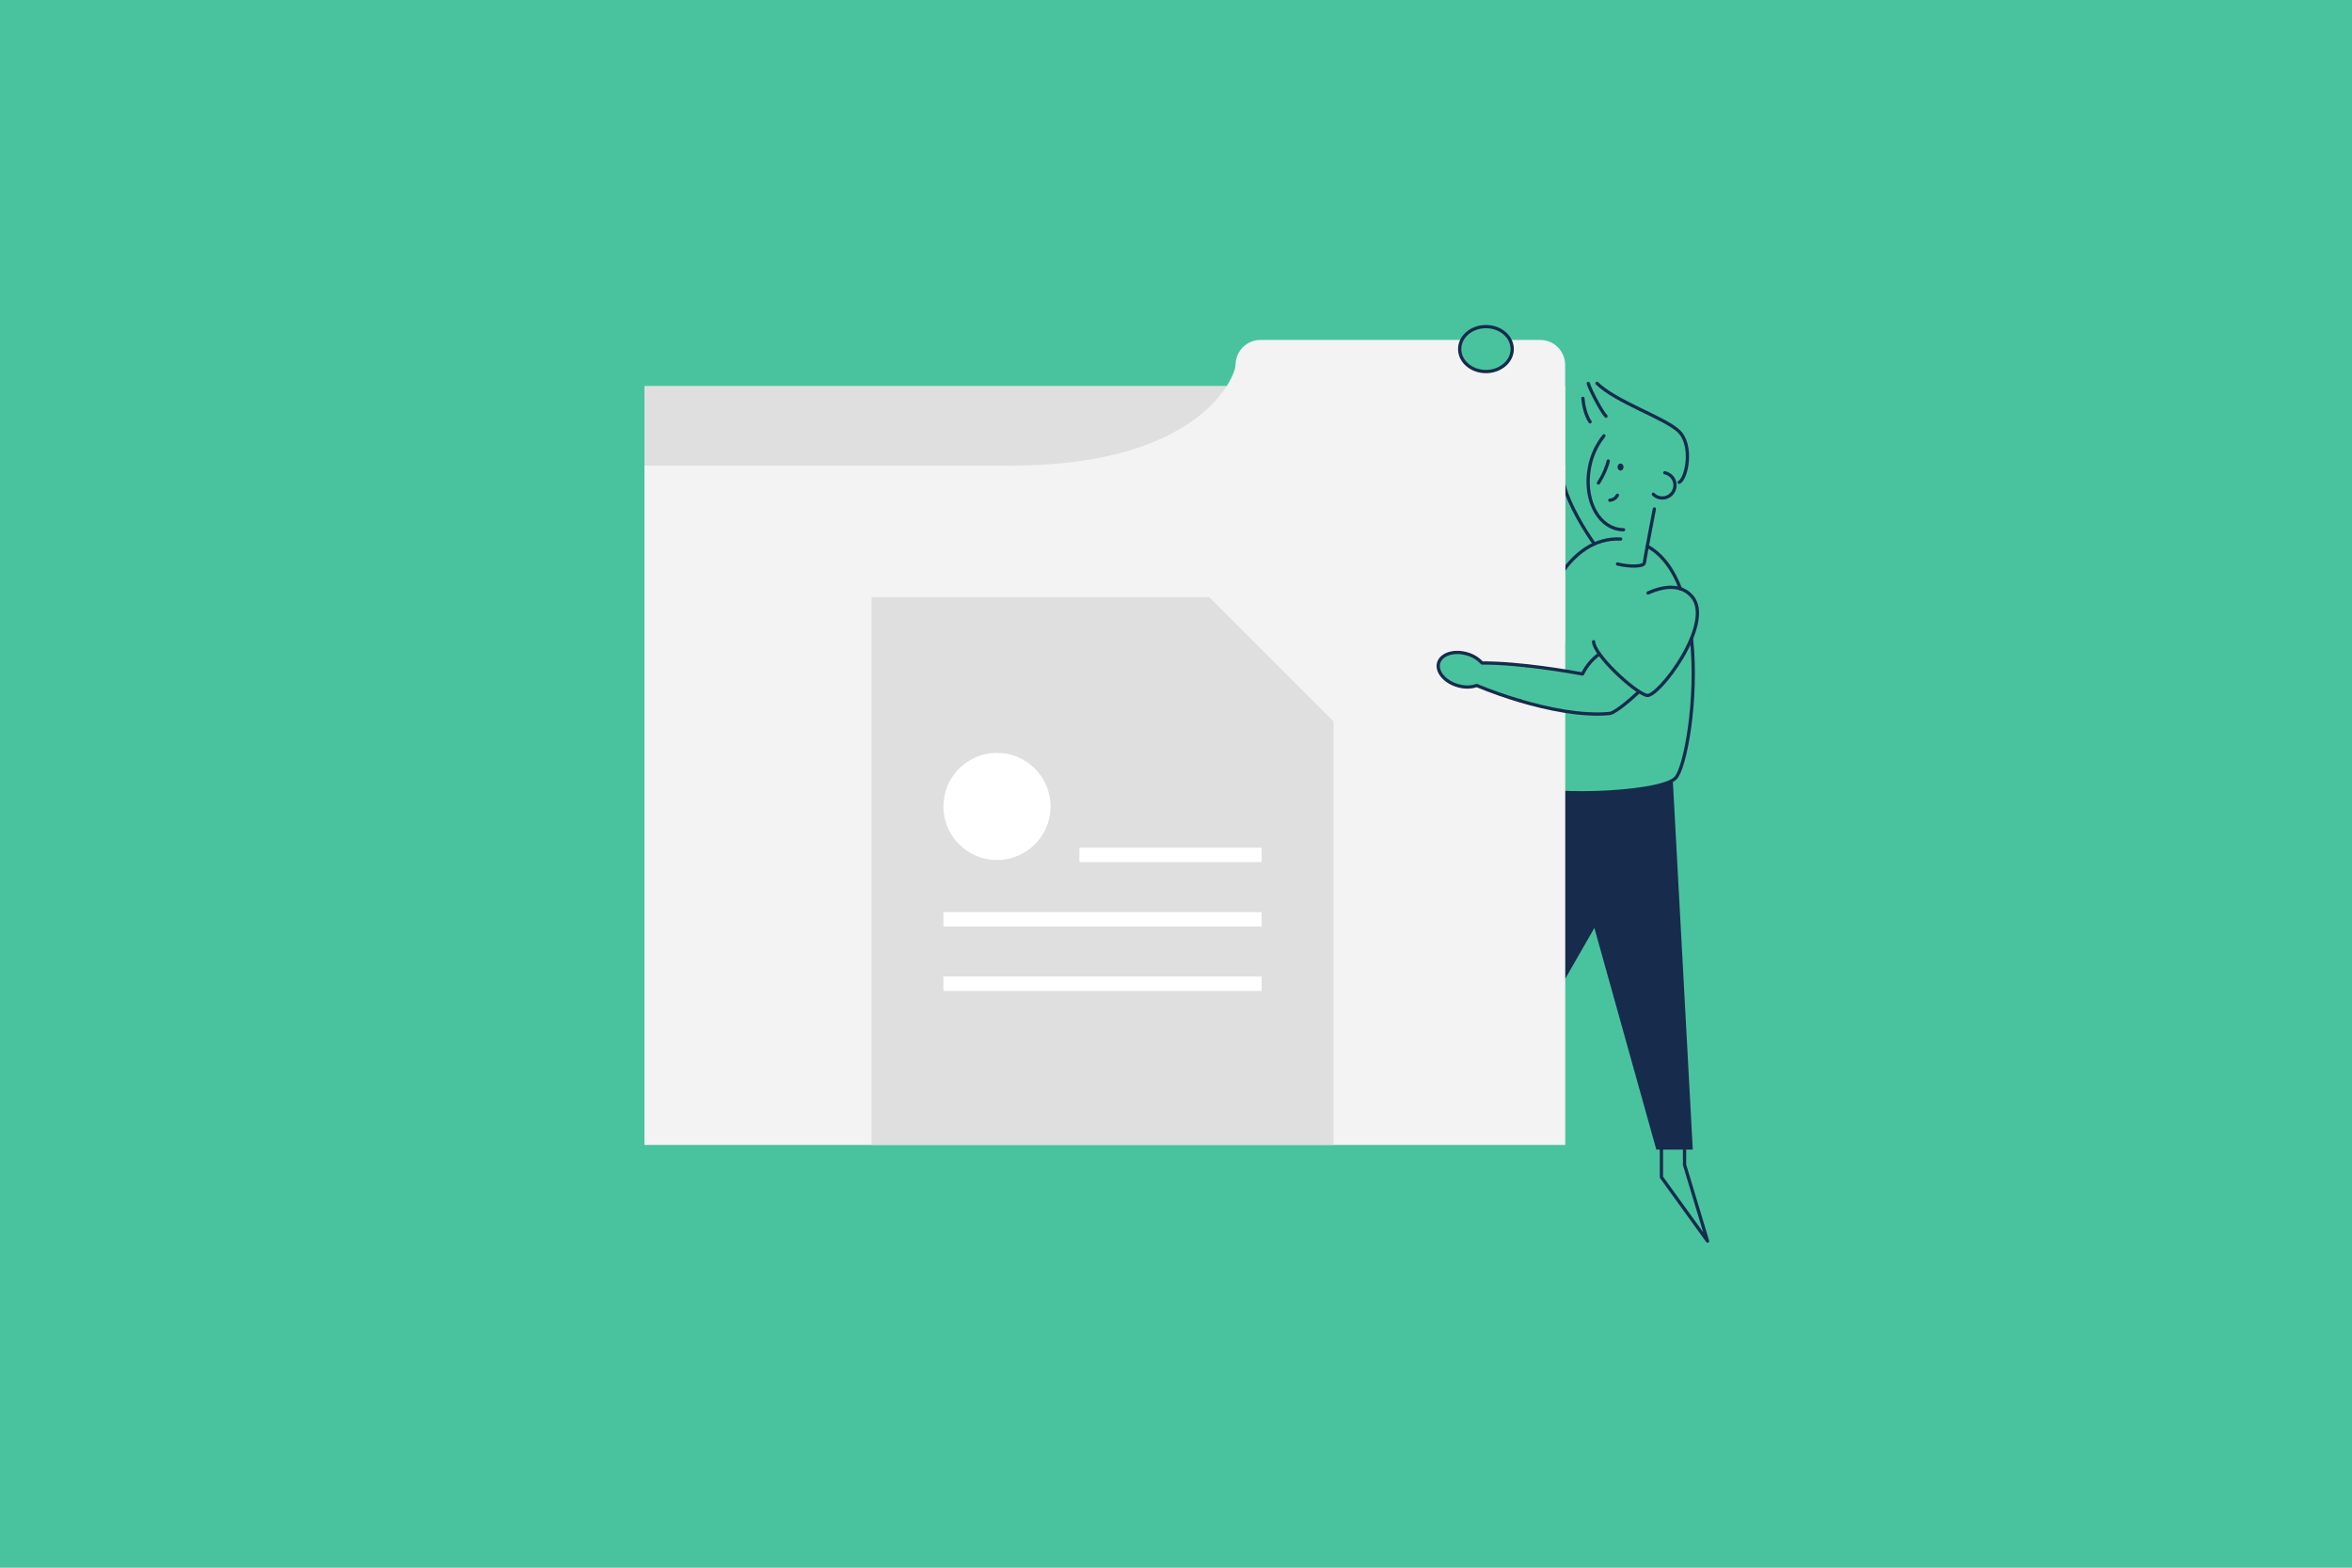
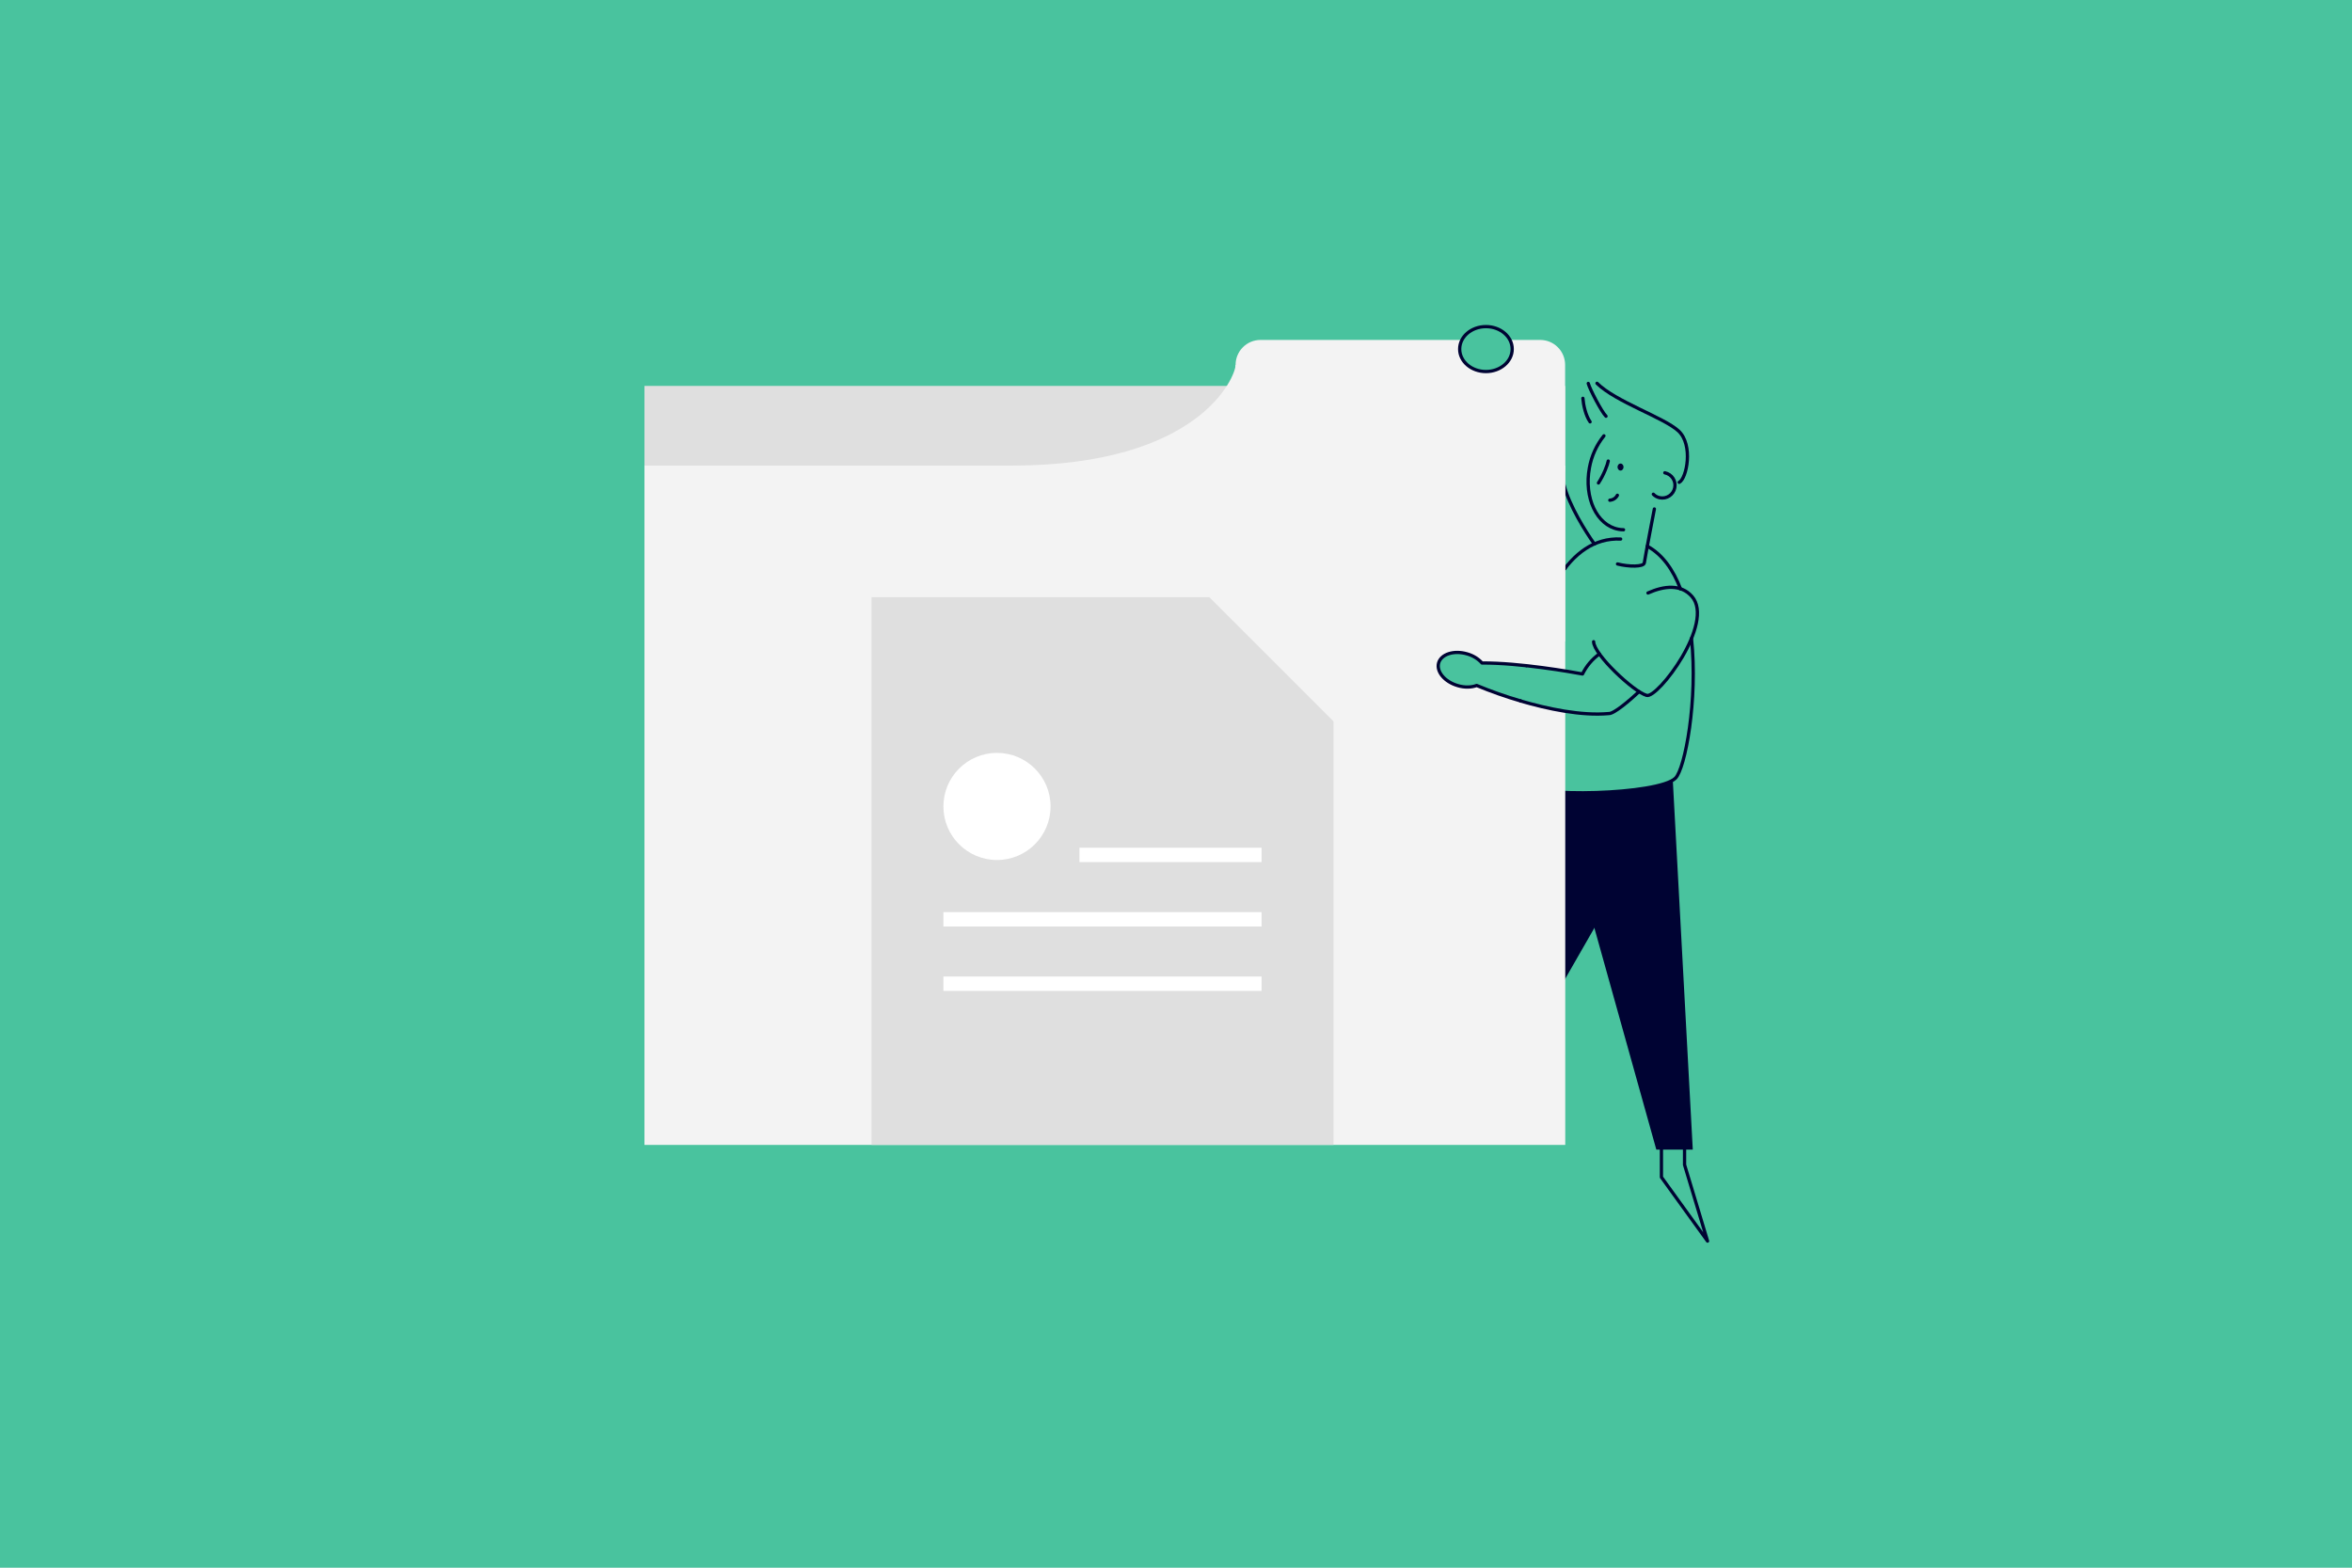
<svg xmlns="http://www.w3.org/2000/svg" version="1.1" x="0px" y="0px" viewBox="0 0 1800 1200" style="enable-background:new 0 0 1800 1200;" xml:space="preserve">
  <style type="text/css">
	.st0{fill:#6A78D1;}
	.st1{fill:#F3F3F3;}
- 	.st2{fill:none;stroke:#172B4D;stroke-width:2.5;stroke-linecap:round;stroke-miterlimit:10;}
+ 	.st2{fill:none;stroke:#000333;stroke-width:2.5;stroke-linecap:round;stroke-miterlimit:10;}
	.st3{fill:none;stroke:#DFDFDF;stroke-width:12.98;stroke-linecap:round;stroke-linejoin:round;}
- 	.st4{fill:#172B4D;stroke:#172B4D;stroke-miterlimit:10;}
- 	.st5{opacity:0.27;fill:#172B4D;stroke:#172B4D;stroke-miterlimit:10;enable-background:new    ;}
- 	.st6{fill:none;stroke:#172B4D;stroke-width:2.5;stroke-linecap:round;stroke-linejoin:round;}
- 	.st7{fill:#FFC88E;stroke:#172B4D;stroke-miterlimit:10;}
- 	.st8{fill:none;stroke:#172B4D;stroke-width:5.79;stroke-linecap:round;stroke-linejoin:round;}
- 	.st9{fill:#6A78D1;stroke:#172B4D;stroke-width:4;stroke-miterlimit:10;}
+ 	.st4{fill:#000333;stroke:#000333;stroke-miterlimit:10;}
+ 	.st5{opacity:0.27;fill:#000333;stroke:#000333;stroke-miterlimit:10;enable-background:new    ;}
+ 	.st6{fill:none;stroke:#000333;stroke-width:2.5;stroke-linecap:round;stroke-linejoin:round;}
+ 	.st7{fill:#FFC88E;stroke:#000333;stroke-miterlimit:10;}
+ 	.st8{fill:none;stroke:#000333;stroke-width:5.79;stroke-linecap:round;stroke-linejoin:round;}
+ 	.st9{fill:#6A78D1;stroke:#000333;stroke-width:4;stroke-miterlimit:10;}
	.st10{fill:#49C39E;}
- 	.st11{fill:#172B4D;}
+ 	.st11{fill:#000333;}
	.st12{fill:#DFDFDF;}
	.st13{fill:#FFFFFF;}
	.st14{fill:#F2545B;}
	.st15{fill:#F9F9F9;}
</style>
  <g id="Layer_1">
    <rect y="-1262.2" class="st0" width="1800" height="1200" />
    <g id="Vector">
      <g>
        <path class="st1" d="M565.4-595.4v278.5c0,2.6,2.1,4.7,4.7,4.7h660c2.6,0,4.7-2.1,4.7-4.7v-278.5c0-2.6-2.1-4.7-4.7-4.7H570     C567.4-600,565.4-598,565.4-595.4z M819.4-445.2l15.9-26.6c1.3-2.2,4.2-2.9,6.4-1.6l8,4.7c2.2,1.3,2.9,4.1,1.7,6.3l-1.1,1.9     c-0.9,1.6-0.8,3.5,0.2,5l24.7,36c2.8,4-1.8,9.1-6.1,6.7l-47.8-25.9C818.9-440,818.1-442.9,819.4-445.2z M998.1-487.3l-13.8-27.8     c-1.1-2.3-0.2-5.1,2.1-6.3l8.3-4.2c2.3-1.1,5.1-0.2,6.2,2l1,1.9c0.8,1.6,2.5,2.6,4.3,2.5l43.6-1.2c4.9-0.1,6.7,6.4,2.4,8.8     l-47.6,26.2C1002.2-484,999.3-484.9,998.1-487.3z" />
        <g id="Layer_3">
          <path class="st2" d="M701.3-705.9c-7.7,4.8-22.9,8.9-53.8,9.9c-32.1,0-58.4-30.8-58.4-70.9c-0.9-87.5,90-104.1,140.6-201.7      c23.2-44.9,51.4-43.8,58.5-43.4c15.5,0.8,37.5,13.1,37.5,34.4c0.1,7.6-3.2,14.8-8.9,19.8" />
          <path class="st2" d="M799.4-913.3c-3.3,7.9-10.3,21.1-12.5,36.2" />
        </g>
        <path class="st3" d="M644.1-531.9h532.7" />
        <path class="st3" d="M644.1-456.1h521" />
        <path class="st4" d="M945.8-683.3c19.1,0,47.2,114.6,59.4,148.3c-2.5,7-16.9,18-24.7,18c-15.2-25.5-49.3-80.1-55.3-88.5     C920.3-612.3,926.7-683.3,945.8-683.3z" />
        <path class="st5" d="M938.6-909.7c3.3-2.1,1.8-0.7,4.3-4.5" />
        <path class="st2" d="M817.9-704.3c-0.3,2.6-0.8,5.1-1.5,7.6c-31.1,13.2-112.2,5.2-114.4-3.9c-2-8.1-11.9-170,41.4-190.1" />
        <path class="st2" d="M772.4-888.6c39.7,19.9,48.5,106.5,47.4,157.5" />
        <path class="st6" d="M759.4-884.4c-8.2-1.2-17.4-4.2-16.4-5.7c9.1-15.4,11.1-31.5,12.6-40.5" />
        <path class="st6" d="M778.6-905c-1.7,4.1-4.7,11.5-6.2,16.4" />
        <path class="st2" d="M727.5-788.7c-0.5,3.9,0,8.7,0,11.6c-0.2,15.9,0.6,33.6,10.1,47c3.7,5.2,9.9,10.3,15.9,10.2     c9.4,3.7,25.2,8,25.2,8l23.9,5.2c0,0,40.3,7.2,60.2,6.6c6.6-0.2,13.3-0.9,20-0.7c3.8,0.1,9.9,1.3,13.5,0c1-0.4,0.7-2.7,0.6-3.5     c-0.8-3.2-3.9-5.4-6.6-6.8c-6.4-3.2-10.1-1.2-16.7-1c-5.4,0.1-11.9-2.7-21.3-6.3c-11.1-4.4-23.8-9.6-35.1-13.4     c-12.9-4.4-26-9.1-38.6-14.2c-2.5-1-5.1-1.8-7.7-2.5c1.2-6.8,1.9-13.6,2.1-20.5c0.3-7.5,0.4-15.3-0.7-22.7" />
        <path class="st2" d="M778.4-816c1.5,10,1.6,18.1,0.7,20.6c-5.8,3.4-37.8,14.7-61.1,3.2c-7.2-19-0.9-78.5,22.3-82.3     c6.1-0.9,11.3,1,15.9,4.8" />
        <path class="st6" d="M768.9-908.2c1.6,1,3.4,1.8,5.3,2.4c8.5,2.6,17.6-0.5,25.3-7.5" />
        <path class="st6" d="M769.2-947.3c-6.3,1.5-12.7,2.3-19.2,2.5c-1.1,1.4-1.7,3.2-1.8,4.9c0.1,4.1,3.1,7.6,7.2,8.3l0.2,0.9" />
        <path class="st6" d="M799.4-913.3c6.6-6,12.1-15,15.2-25.8c3.2-11.8,2.9-23.3-0.4-32.6c-1.7,1.7-3.5,3.3-5.4,4.8" />
        <path class="st7" d="M839-698.8c16.8,0,77.5-0.5,88.6-0.5" />
        <path class="st8" d="M828.6-698c17.7,0,79-1.5,89.1-1.5c7.8-12.1,44.4-76.1,46.9-80.9" />
        <path class="st3" d="M638.6-488.3l-41.8-41.8l41.8-41.8" />
        <path class="st3" d="M1157.5-339l41.8-41.8l-41.8-41.8" />
        <path class="st4" d="M945.8-680.7c0.3-13.1-47.8-16.7-78.1-16.7c-13.6,0-34,0.7-53.2,1.5c-30.8,11.5-102.7,5-111.7-3.4     c-4.2,4.7-6.7,13.6-6.7,30.3c0,39,42.7,71.6,93.2,71.6s73-1.3,77.6-2.4c1.4,12.9-28.5,101.4-31.6,124.2     c2.2,6.1,17.1,13.6,23.3,13.6C864.8-462,948-597.2,945.8-680.7z" />
        <polyline class="st9" points="837.7,-475.8 817,-441 886,-403.7 848.8,-458 853.6,-466.4    " />
        <polyline class="st9" points="982.2,-519.2 1000.2,-483 1069,-520.9 1003.2,-519 998.7,-527.5    " />
      </g>
      <path class="st3" d="M644.1-380.8h480.3" />
    </g>
  </g>
  <g id="Layer_2">
    <rect class="st10" width="1800" height="1200" />
    <g id="Vector_1_">
      <path class="st11" d="M1280.2,597.2c-12.6,7.6-56.6,10.9-86.8,9.1v8.1l74.2,265.6h27.9L1280.2,597.2L1280.2,597.2z" />
      <polygon class="st11" points="1221.5,708 1194.9,754.4 1188.3,610.1 1230.6,611.5   " />
      <path class="st6" d="M1220.2,416.4c-6.6-9.2-19.3-29.5-23.2-45c-4.9-19.8-5.4,58.1-5.4,58.1l6.2,5.5" />
      <path class="st6" d="M1168.2,509.5c10-48.8,31.5-98.7,72.1-96.9" />
      <path class="st6" d="M1294.5,488.7c5,47-4.9,99.8-12.3,107c-13,12.7-109.1,15.1-118.4,4.4c-3.3-3.8-4.2-31,0-63.5" />
      <rect x="493.2" y="295.4" class="st12" width="704.7" height="195.6" />
      <path class="st1" d="M1130.3,524.8c-4,1.5-9.2,1.6-14.5,0.1c-10-2.9-16.6-10.7-14.6-17.4c1.9-6.7,11.7-9.8,21.7-6.9    c4.4,1.2,8.4,3.6,11.5,7c20.8-0.2,47.3,3.5,63.5,6.1V356.4H493.2v520h704.7v-332C1167.9,539.7,1138.5,528.3,1130.3,524.8z" />
      <path class="st6" d="M1260.7,418.1c11.7,6.4,19.9,18.2,25.4,32.7" />
      <path class="st6" d="M1266.1,389.6c0,0-7,36.2-7.7,41.3c-0.5,3.1-11.9,3-20.5,0.8" />
      <path class="st6" d="M1242.5,405.5c-1.3,0-2.7-0.1-4-0.4c-16.5-3.1-26.4-24.1-22.1-47.1c1.6-8.9,5.4-17.3,11.1-24.4" />
      <path class="st6" d="M1274.1,361.9c5.3,1.1,8.7,6.2,7.6,11.5c-1.1,5.3-6.2,8.7-11.5,7.6c-1.9-0.4-3.6-1.3-4.9-2.7" />
      <path class="st6" d="M1163.8,536.6c20.5,6,46.3,11.5,67.4,9.6c3.9,0.3,16.1-10.1,23.1-16.7" />
      <path class="st6" d="M1224,500.6c-5.5,4-9.9,9.2-12.9,15.3c-8.1-1.5-47.9-8.6-76.9-8.4c-3.1-3.4-7.1-5.8-11.5-7    c-10-2.9-19.7,0.2-21.7,6.9c-1.9,6.7,4.6,14.5,14.6,17.4c5.3,1.6,10.5,1.4,14.5-0.1c10.9,4.5,22.1,8.5,33.5,11.8" />
      <polygon class="st12" points="925.5,457.1 667,457.1 667,876.4 1020.5,876.4 1020.5,552.1   " />
      <circle class="st13" cx="763" cy="617.3" r="41" />
      <rect x="826.1" y="648.9" class="st13" width="139.4" height="11" />
      <rect x="722" y="698.2" class="st13" width="243.5" height="11" />
      <rect x="722" y="747.5" class="st13" width="243.5" height="11" />
      <path class="st1" d="M945.6,279.3c0,8.8-27.1,77.1-171.7,77.1c0,14.7,179.3,7.3,179.3,7.3l2.6-83L945.6,279.3z" />
      <path class="st6" d="M1261.2,453.9c12.6-5.6,25.3-6.8,33.6,2.6c17.9,20.2-26.1,78.2-34.6,75.8c-10-2.8-40.4-31.3-40.6-41.1" />
      <path class="st6" d="M1285.1,369.2c5.8-2.9,10.9-28.7-0.5-39.3c-11.1-10.3-48.1-22.3-62.4-36.5" />
      <path class="st6" d="M1229.1,318.6c-3.3-3.2-12.4-20.6-13.6-25.1" />
      <path class="st6" d="M1216.9,322.9c-3.4-4.9-5.1-12.8-5.5-18" />
      <ellipse class="st11" cx="1240.2" cy="357.5" rx="2.3" ry="2.7" />
      <path class="st6" d="M1230.8,352.9c-0.5,2.8-3.3,10.4-7.5,16.8" />
      <path class="st6" d="M1232,382.9c2.5-0.2,4.7-1.6,5.8-3.8" />
      <polyline class="st6" points="1271.5,880 1271.5,901.1 1306.8,950 1289.2,891.6 1289.2,880   " />
      <path class="st1" d="M1178.7,260.2h-23.2c1.1,2.1,1.7,4.5,1.7,6.9c0,9.5-9,17.2-20.1,17.2c-11.1,0-20.1-7.7-20.1-17.2    c0-2.4,0.6-4.8,1.7-6.9H964.7c-10.6,0-19.1,8.6-19.1,19.1v78.5c0,10.6,8.6,19.1,19.1,19.1h214c10.6,0,19.1-8.6,19.1-19.1v-78.5    C1197.8,268.8,1189.3,260.2,1178.7,260.2z" />
      <ellipse class="st6" cx="1137.2" cy="267.2" rx="20.1" ry="17.2" />
    </g>
  </g>
  <g id="Layer_3_1_">
    <rect y="1284.7" class="st14" width="1800" height="1200" />
    <g id="Vector_2_">
      <polygon class="st1" points="893.6,1530.5 893.6,1927.8 907.2,1927.8 907.2,2013.9 1226.4,2013.9 1226.4,1530.5   " />
      <rect x="893.6" y="1530.5" class="st12" width="332.8" height="31.1" />
      <rect x="970.5" y="1600.8" class="st12" width="279.5" height="79.6" />
      <rect x="986.8" y="1616.2" class="st15" width="249.9" height="7.2" />
      <rect x="986.8" y="1633.4" class="st15" width="249.9" height="7.2" />
      <rect x="986.8" y="1650.6" class="st15" width="249.9" height="7.2" />
      <rect x="970.5" y="1712.5" class="st12" width="279.5" height="79.6" />
      <circle class="st15" cx="1007.7" cy="1752.3" r="23.7" />
      <rect x="1048.9" y="1728.6" class="st15" width="182" height="22.9" />
      <rect x="1048.9" y="1759.3" class="st15" width="182" height="8.4" />
      <rect x="926.2" y="1826.6" class="st13" width="262.5" height="129.2" />
      <path class="st2" d="M907.2,2239v-311.2h-99.6V2239 M843.3,1944.2V1930l8.3-0.3v6.6l17.3,8H843.3z" />
      <path class="st2" d="M778.4,2239v-208.1h-99.6V2239 M717.1,2054.8v-14.3l8.3-0.3v6.6l17.2,8H717.1z" />
      <polyline class="st2" points="550,2239 550,2120.5 649.6,2120.5 649.6,2239   " />
      <path class="st11" d="M794.1,1798.4c6.9,0,62.5,7.9,86.9,20.3c-3.3,16.3-25.2,112.3-25.2,112.3h-13.6c0,0-5.1-80.8-6.2-80.1    c-7.4,3.8-36.6,13.4-67.9,13.8" />
      <path class="st6" d="M809.6,1698.5c4.7,3.4,12.2,9.9,13.8,12.6c18.8-23.4,49.9-47.1,52.4-49.8s3.3-17.9,3.3-21.3    c0-3.3,4.6-12.2,9-12.2v39.9c0,0-51.9,72.8-60.5,72.8c-4.4,0-22.6-7.6-31.8-12.6" />
      <path class="st2" d="M778.6,1679.9c13.9,2,32.1,11,32.1,14.6c0,4.2-9,20-16,26.5" />
      <path class="st2" d="M791.7,1610c0.9-1.5,1.3-3.1,1.3-4.9c0-6.2-5.2-7.1-7.6-9c-2.5-2.1-1.4-8.4-8.3-8.4c-6.2,0-9.2,6.5-13.1,9    c-4.8,3-14.1,0.6-20.3,6.9c-3,3.1-3.7,10.7-5.5,13.4c-2.5,3.8-6.9,4.9-6.9,10.6c0,3.5,2.4,8.9,5.7,11.3" />
      <path class="st2" d="M767,1670c37.3,18.9,34.3,122.9,27.1,128.4c-7.9,6.1-73.1,9.1-79.1,0c-2.8-4.2-4.8-33-1.3-62.5" />
      <path class="st2" d="M731.3,1680.1c4.3-5.8,9.5-10.1,15.8-11.9" />
      <path class="st2" d="M694.5,1711.2c-10.5,12-26.3,42.6-26.3,48.1c0,13.9,46.8,74.9,52.7,74.9c2.5-4.3,6.5-13.2,6.5-13.2    s-28.1-52.4-33.3-59.2c4.5-4.2,20.7-26,23.3-32.7c0.4-0.9,0.6-1.9,0.8-2.8" />
      <path class="st2" d="M723.3,1727.5c-5.3,0.3-30.4-13.1-30.4-19.7c0-5.3,27.5-33.8,39.4-27.3c1.7,0.9,2.8,2.6,3.5,4.8" />
      <path class="st2" d="M767,1670v-8.7" />
      <path class="st2" d="M747.1,1645.8v24.9c0,3.5,5,5.3,10,5.3" />
      <path class="st2" d="M767,1661.3c0.8,0,1.6-0.2,2.3-0.3c10.3-2.4,15.7-16.5,12.2-31.5c-0.6-2.7-1.5-5.4-2.7-7.9" />
      <path class="st2" d="M743.5,1631.8c-3.5,1-5.5,4.6-4.5,8.1c0.8,2.8,3.4,4.7,6.3,4.7c0.4,0,0.8,0,1.2-0.1c0.2,0.5,0.4,0.9,0.6,1.4" />
      <path class="st11" d="M715.4,1798.4v0.4c6.5,12,12,22.2,12,22.2s-4,8.9-6.5,13.2c-0.9,0-2.9-1.5-5.5-4.2v210.7h12l66.7-242.4    C789.8,1802,730.9,1810.3,715.4,1798.4z" />
      <polyline class="st6" points="717.1,2040.5 717.1,2054.8 742.7,2054.8 725.4,2046.7 725.4,2040.2   " />
      <polyline class="st6" points="843.3,1930 843.3,1944.2 868.9,1944.2 851.6,1936.2 851.6,1929.6   " />
    </g>
  </g>
</svg>
